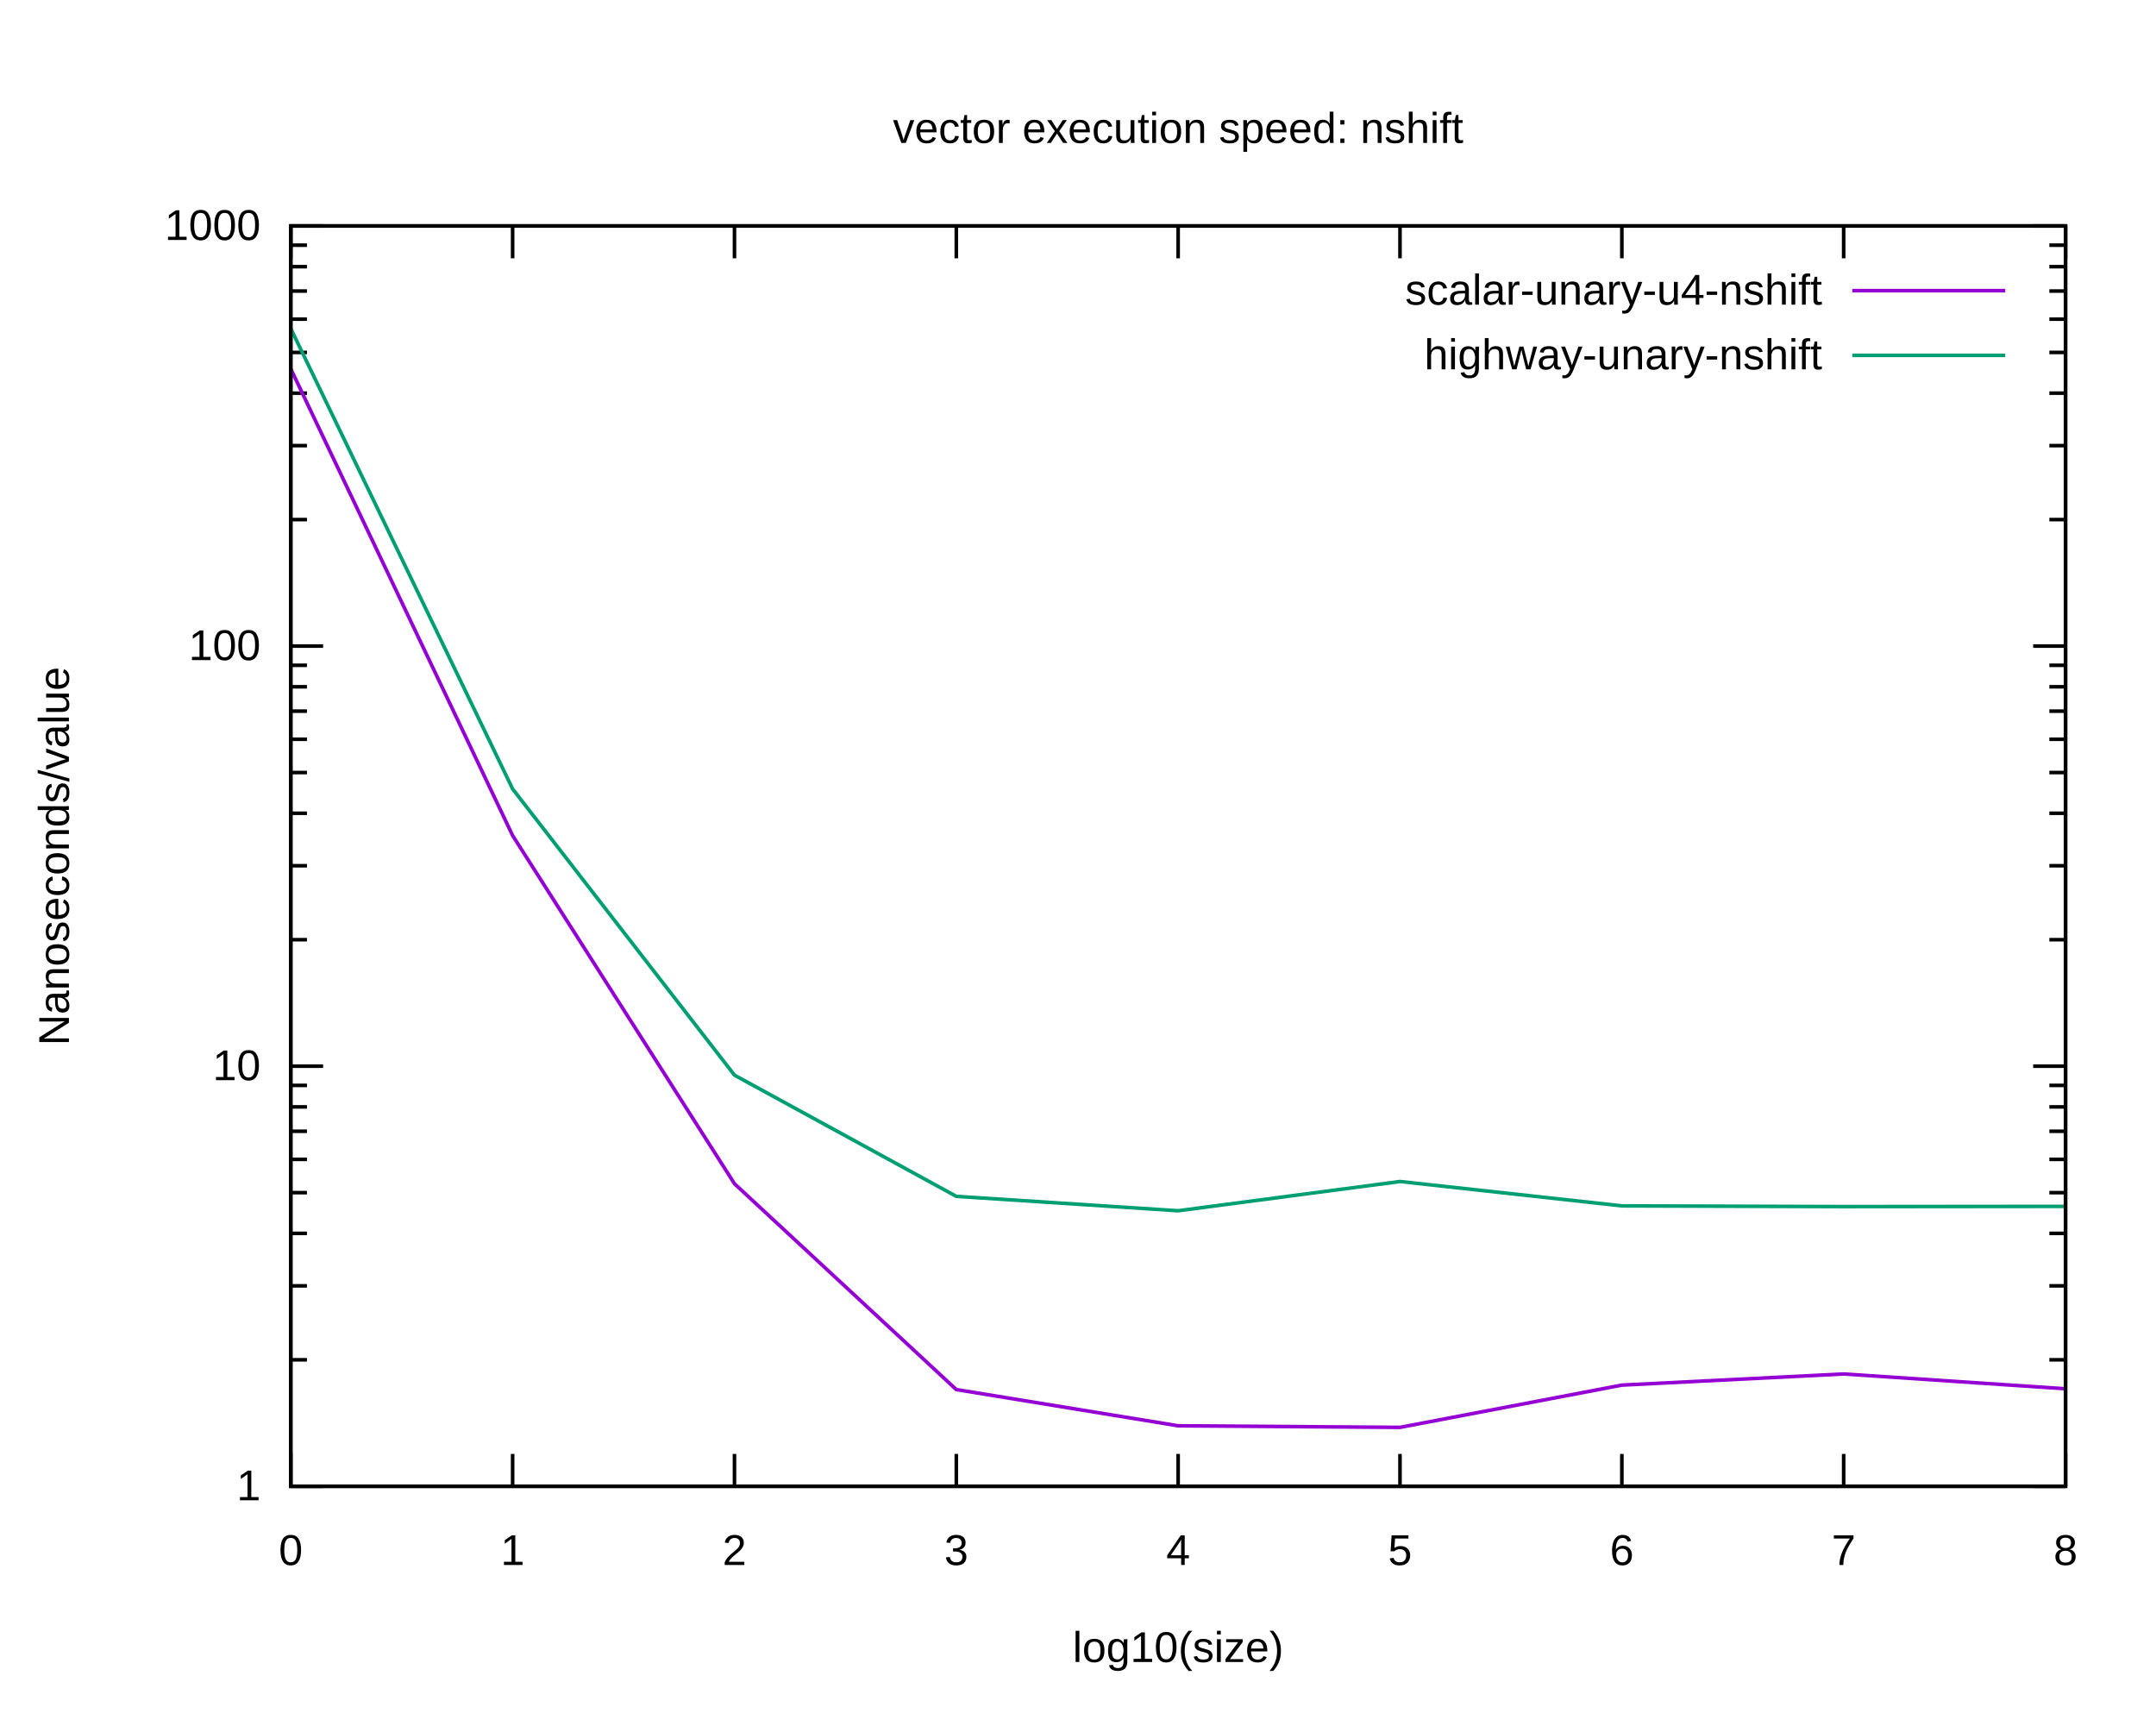
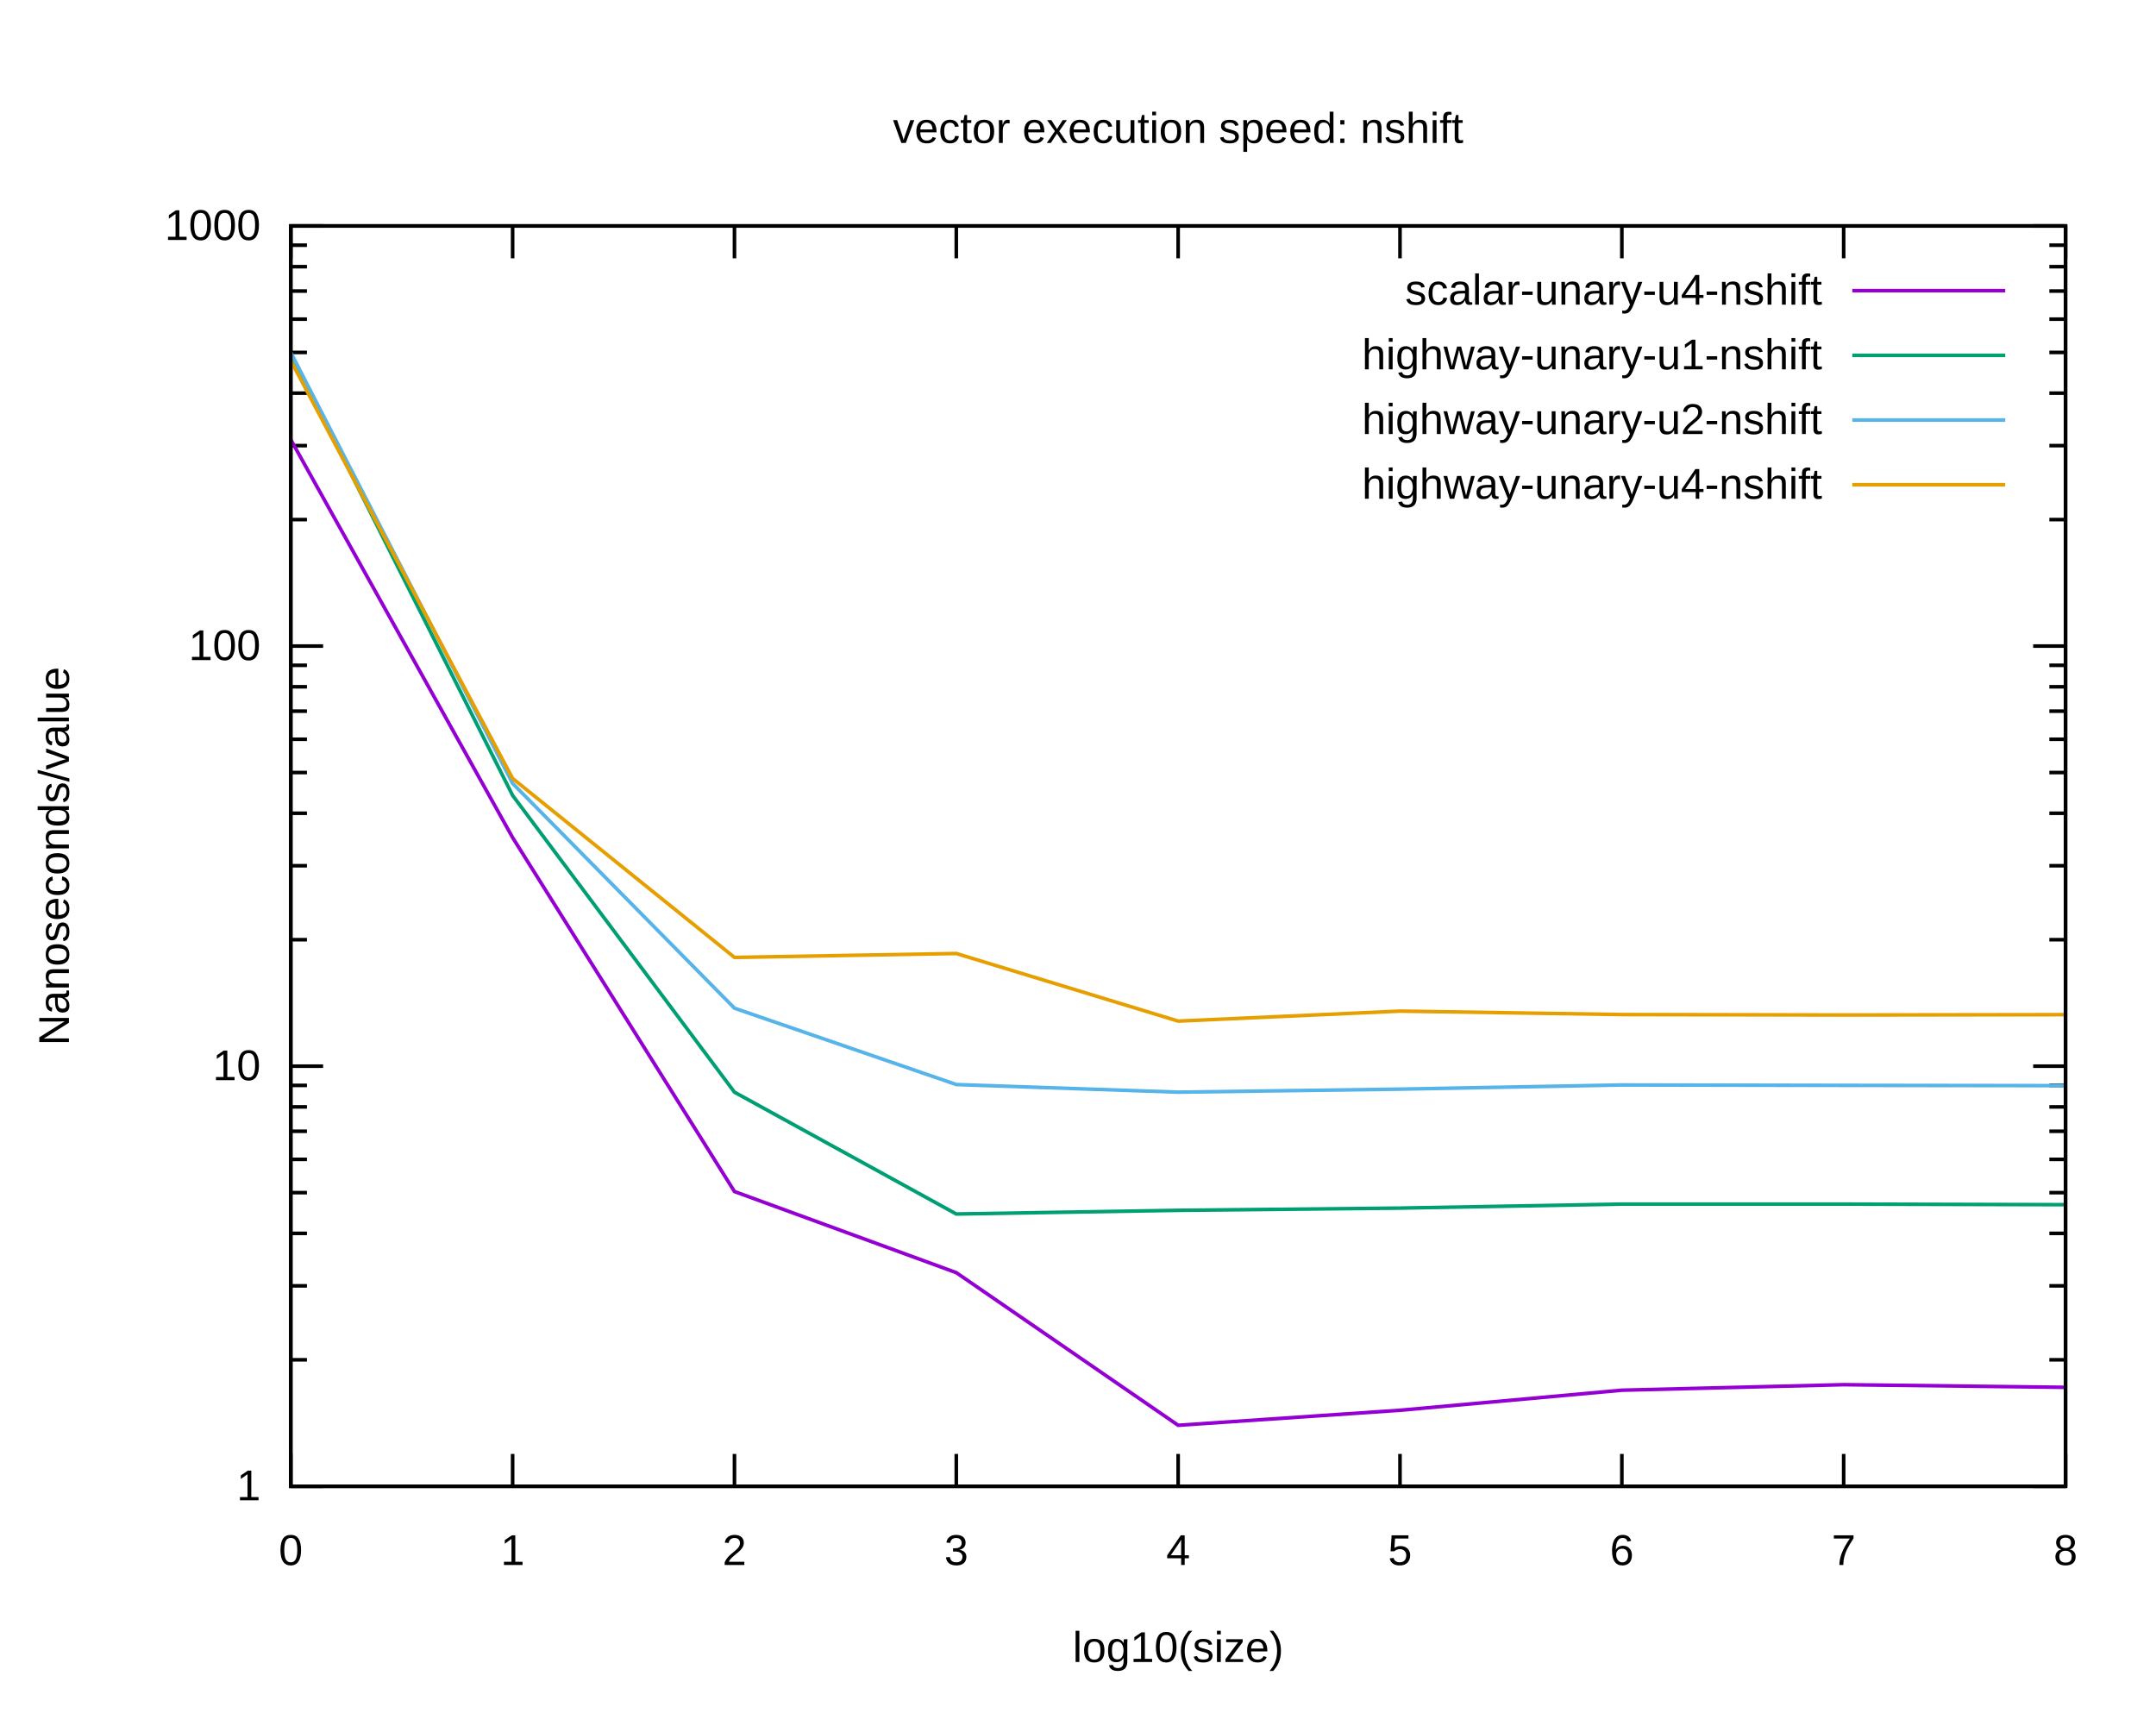
<svg xmlns="http://www.w3.org/2000/svg" xmlns:xlink="http://www.w3.org/1999/xlink" viewBox="0 0 600 480">
  <g id="gnuplot_canvas">
    <rect x="0" y="0" width="600" height="480" fill="none" />
    <defs>
      <circle id="gpDot" r="0.5" stroke-width="0.5" stroke="currentColor" />
      <path id="gpPt0" stroke-width="0.222" stroke="currentColor" d="M-1,0 h2 M0,-1 v2" />
      <path id="gpPt1" stroke-width="0.222" stroke="currentColor" d="M-1,-1 L1,1 M1,-1 L-1,1" />
      <path id="gpPt2" stroke-width="0.222" stroke="currentColor" d="M-1,0 L1,0 M0,-1 L0,1 M-1,-1 L1,1 M-1,1 L1,-1" />
      <rect id="gpPt3" stroke-width="0.222" stroke="currentColor" x="-1" y="-1" width="2" height="2" />
      <rect id="gpPt4" stroke-width="0.222" stroke="currentColor" fill="currentColor" x="-1" y="-1" width="2" height="2" />
      <circle id="gpPt5" stroke-width="0.222" stroke="currentColor" cx="0" cy="0" r="1" />
      <use xlink:href="#gpPt5" id="gpPt6" fill="currentColor" stroke="none" />
      <path id="gpPt7" stroke-width="0.222" stroke="currentColor" d="M0,-1.33 L-1.33,0.67 L1.33,0.67 z" />
      <use xlink:href="#gpPt7" id="gpPt8" fill="currentColor" stroke="none" />
      <use xlink:href="#gpPt7" id="gpPt9" stroke="currentColor" transform="rotate(180)" />
      <use xlink:href="#gpPt9" id="gpPt10" fill="currentColor" stroke="none" />
      <use xlink:href="#gpPt3" id="gpPt11" stroke="currentColor" transform="rotate(45)" />
      <use xlink:href="#gpPt11" id="gpPt12" fill="currentColor" stroke="none" />
      <path id="gpPt13" stroke-width="0.222" stroke="currentColor" d="M0,1.330 L1.265,0.411 L0.782,-1.067 L-0.782,-1.076 L-1.265,0.411 z" />
      <use xlink:href="#gpPt13" id="gpPt14" fill="currentColor" stroke="none" />
      <filter id="textbox" filterUnits="objectBoundingBox" x="0" y="0" height="1" width="1">
        <feFlood flood-color="white" flood-opacity="1" result="bgnd" />
        <feComposite in="SourceGraphic" in2="bgnd" operator="atop" />
      </filter>
      <filter id="greybox" filterUnits="objectBoundingBox" x="0" y="0" height="1" width="1">
        <feFlood flood-color="lightgrey" flood-opacity="1" result="grey" />
        <feComposite in="SourceGraphic" in2="grey" operator="atop" />
      </filter>
    </defs>
    <g fill="none" color="white" stroke="currentColor" stroke-width="1.00" stroke-linecap="butt" stroke-linejoin="miter">
</g>
    <g fill="none" color="black" stroke="currentColor" stroke-width="1.00" stroke-linecap="butt" stroke-linejoin="miter">
      <path stroke="black" d="M80.92,413.54 L89.92,413.54 M574.82,413.54 L565.82,413.54  " />
      <g transform="translate(72.53,417.44)" stroke="none" fill="black" font-family="Arial" font-size="12.00" text-anchor="end">
        <text>
          <tspan font-family="Arial"> 1</tspan>
        </text>
      </g>
    </g>
    <g fill="none" color="black" stroke="currentColor" stroke-width="1.00" stroke-linecap="butt" stroke-linejoin="miter">
      <path stroke="black" d="M80.92,378.35 L85.42,378.35 M574.82,378.35 L570.32,378.35 M80.92,357.77 L85.42,357.77 M574.82,357.77 L570.32,357.77   M80.92,343.17 L85.42,343.17 M574.82,343.17 L570.32,343.17 M80.92,331.84 L85.42,331.84 M574.82,331.84 L570.32,331.84   M80.92,322.58 L85.42,322.58 M574.82,322.58 L570.32,322.58 M80.92,314.76 L85.42,314.76 M574.82,314.76 L570.32,314.76   M80.92,307.98 L85.42,307.98 M574.82,307.98 L570.32,307.98 M80.92,302.00 L85.42,302.00 M574.82,302.00 L570.32,302.00   M80.92,296.65 L89.92,296.65 M574.82,296.65 L565.82,296.65  " />
      <g transform="translate(72.53,300.55)" stroke="none" fill="black" font-family="Arial" font-size="12.00" text-anchor="end">
        <text>
          <tspan font-family="Arial"> 10</tspan>
        </text>
      </g>
    </g>
    <g fill="none" color="black" stroke="currentColor" stroke-width="1.00" stroke-linecap="butt" stroke-linejoin="miter">
      <path stroke="black" d="M80.92,261.46 L85.42,261.46 M574.82,261.46 L570.32,261.46 M80.92,240.88 L85.42,240.88 M574.82,240.88 L570.32,240.88   M80.92,226.28 L85.42,226.28 M574.82,226.28 L570.32,226.28 M80.92,214.95 L85.42,214.95 M574.82,214.95 L570.32,214.95   M80.92,205.69 L85.42,205.69 M574.82,205.69 L570.32,205.69 M80.92,197.87 L85.42,197.87 M574.82,197.87 L570.32,197.87   M80.92,191.09 L85.42,191.09 M574.82,191.09 L570.32,191.09 M80.92,185.11 L85.42,185.11 M574.82,185.11 L570.32,185.11   M80.92,179.76 L89.92,179.76 M574.82,179.76 L565.82,179.76  " />
      <g transform="translate(72.53,183.66)" stroke="none" fill="black" font-family="Arial" font-size="12.00" text-anchor="end">
        <text>
          <tspan font-family="Arial"> 100</tspan>
        </text>
      </g>
    </g>
    <g fill="none" color="black" stroke="currentColor" stroke-width="1.00" stroke-linecap="butt" stroke-linejoin="miter">
      <path stroke="black" d="M80.92,144.57 L85.42,144.57 M574.82,144.57 L570.32,144.57 M80.92,123.99 L85.42,123.99 M574.82,123.99 L570.32,123.99   M80.92,109.39 L85.42,109.39 M574.82,109.39 L570.32,109.39 M80.92,98.06 L85.42,98.06 M574.82,98.06 L570.32,98.06   M80.92,88.80 L85.42,88.80 M574.82,88.80 L570.32,88.80 M80.92,80.98 L85.42,80.98 M574.82,80.98 L570.32,80.98   M80.92,74.20 L85.42,74.20 M574.82,74.20 L570.32,74.20 M80.92,68.22 L85.42,68.22 M574.82,68.22 L570.32,68.22   M80.92,62.87 L89.92,62.87 M574.82,62.87 L565.82,62.87  " />
      <g transform="translate(72.53,66.77)" stroke="none" fill="black" font-family="Arial" font-size="12.00" text-anchor="end">
        <text>
          <tspan font-family="Arial"> 1000</tspan>
        </text>
      </g>
    </g>
    <g fill="none" color="black" stroke="currentColor" stroke-width="1.00" stroke-linecap="butt" stroke-linejoin="miter">
      <path stroke="black" d="M80.92,413.54 L80.92,404.54 M80.92,62.87 L80.92,71.87  " />
      <g transform="translate(80.92,435.44)" stroke="none" fill="black" font-family="Arial" font-size="12.00" text-anchor="middle">
        <text>
          <tspan font-family="Arial"> 0</tspan>
        </text>
      </g>
    </g>
    <g fill="none" color="black" stroke="currentColor" stroke-width="1.00" stroke-linecap="butt" stroke-linejoin="miter">
      <path stroke="black" d="M142.66,413.54 L142.66,404.54 M142.66,62.87 L142.66,71.87  " />
      <g transform="translate(142.66,435.44)" stroke="none" fill="black" font-family="Arial" font-size="12.00" text-anchor="middle">
        <text>
          <tspan font-family="Arial"> 1</tspan>
        </text>
      </g>
    </g>
    <g fill="none" color="black" stroke="currentColor" stroke-width="1.00" stroke-linecap="butt" stroke-linejoin="miter">
      <path stroke="black" d="M204.40,413.54 L204.40,404.54 M204.40,62.87 L204.40,71.87  " />
      <g transform="translate(204.40,435.44)" stroke="none" fill="black" font-family="Arial" font-size="12.00" text-anchor="middle">
        <text>
          <tspan font-family="Arial"> 2</tspan>
        </text>
      </g>
    </g>
    <g fill="none" color="black" stroke="currentColor" stroke-width="1.00" stroke-linecap="butt" stroke-linejoin="miter">
      <path stroke="black" d="M266.13,413.54 L266.13,404.54 M266.13,62.87 L266.13,71.87  " />
      <g transform="translate(266.13,435.44)" stroke="none" fill="black" font-family="Arial" font-size="12.00" text-anchor="middle">
        <text>
          <tspan font-family="Arial"> 3</tspan>
        </text>
      </g>
    </g>
    <g fill="none" color="black" stroke="currentColor" stroke-width="1.00" stroke-linecap="butt" stroke-linejoin="miter">
      <path stroke="black" d="M327.87,413.54 L327.87,404.54 M327.87,62.87 L327.87,71.87  " />
      <g transform="translate(327.87,435.44)" stroke="none" fill="black" font-family="Arial" font-size="12.00" text-anchor="middle">
        <text>
          <tspan font-family="Arial"> 4</tspan>
        </text>
      </g>
    </g>
    <g fill="none" color="black" stroke="currentColor" stroke-width="1.00" stroke-linecap="butt" stroke-linejoin="miter">
      <path stroke="black" d="M389.61,413.54 L389.61,404.54 M389.61,62.87 L389.61,71.87  " />
      <g transform="translate(389.61,435.44)" stroke="none" fill="black" font-family="Arial" font-size="12.00" text-anchor="middle">
        <text>
          <tspan font-family="Arial"> 5</tspan>
        </text>
      </g>
    </g>
    <g fill="none" color="black" stroke="currentColor" stroke-width="1.00" stroke-linecap="butt" stroke-linejoin="miter">
      <path stroke="black" d="M451.35,413.54 L451.35,404.54 M451.35,62.87 L451.35,71.87  " />
      <g transform="translate(451.35,435.44)" stroke="none" fill="black" font-family="Arial" font-size="12.00" text-anchor="middle">
        <text>
          <tspan font-family="Arial"> 6</tspan>
        </text>
      </g>
    </g>
    <g fill="none" color="black" stroke="currentColor" stroke-width="1.00" stroke-linecap="butt" stroke-linejoin="miter">
      <path stroke="black" d="M513.08,413.54 L513.08,404.54 M513.08,62.87 L513.08,71.87  " />
      <g transform="translate(513.08,435.44)" stroke="none" fill="black" font-family="Arial" font-size="12.00" text-anchor="middle">
        <text>
          <tspan font-family="Arial"> 7</tspan>
        </text>
      </g>
    </g>
    <g fill="none" color="black" stroke="currentColor" stroke-width="1.00" stroke-linecap="butt" stroke-linejoin="miter">
      <path stroke="black" d="M574.82,413.54 L574.82,404.54 M574.82,62.87 L574.82,71.87  " />
      <g transform="translate(574.82,435.44)" stroke="none" fill="black" font-family="Arial" font-size="12.00" text-anchor="middle">
        <text>
          <tspan font-family="Arial"> 8</tspan>
        </text>
      </g>
    </g>
    <g fill="none" color="black" stroke="currentColor" stroke-width="1.00" stroke-linecap="butt" stroke-linejoin="miter">
</g>
    <g fill="none" color="black" stroke="currentColor" stroke-width="1.00" stroke-linecap="butt" stroke-linejoin="miter">
      <path stroke="black" d="M80.92,62.87 L80.92,413.54 L574.82,413.54 L574.82,62.87 L80.92,62.87 Z  " />
    </g>
    <g fill="none" color="black" stroke="currentColor" stroke-width="1.00" stroke-linecap="butt" stroke-linejoin="miter">
      <g transform="translate(19.18,238.21) rotate(270)" stroke="none" fill="black" font-family="Arial" font-size="12.00" text-anchor="middle">
        <text>
          <tspan font-family="Arial">Nanoseconds/value</tspan>
        </text>
      </g>
    </g>
    <g fill="none" color="black" stroke="currentColor" stroke-width="1.00" stroke-linecap="butt" stroke-linejoin="miter">
      <g transform="translate(327.87,462.44)" stroke="none" fill="black" font-family="Arial" font-size="12.00" text-anchor="middle">
        <text>
          <tspan font-family="Arial">log10(size)</tspan>
        </text>
      </g>
    </g>
    <g fill="none" color="black" stroke="currentColor" stroke-width="1.00" stroke-linecap="butt" stroke-linejoin="miter">
</g>
    <g id="gnuplot_plot_1">
      <g fill="none" color="black" stroke="currentColor" stroke-width="1.00" stroke-linecap="butt" stroke-linejoin="miter">
        <g transform="translate(507.09,84.77)" stroke="none" fill="black" font-family="Arial" font-size="12.00" text-anchor="end">
          <text>
            <tspan font-family="Arial">scalar-unary-u4-nshift</tspan>
          </text>
        </g>
      </g>
      <g fill="none" color="black" stroke="currentColor" stroke-width="1.00" stroke-linecap="butt" stroke-linejoin="miter">
-         <path stroke="rgb(148,   0, 211)" d="M515.48,80.87 L558.04,80.87 M80.92,102.62 L142.66,232.48 L204.40,329.36 L266.13,386.63 L327.87,396.71 L389.61,397.15   L451.35,385.39 L513.08,382.29 L574.82,386.41  " />
+         <path stroke="rgb(148,   0, 211)" d="M515.48,80.87 L558.04,80.87 M80.92,122.32 L142.66,233.05 L204.40,331.53 L266.13,354.10 L327.87,396.57 L389.61,392.39   L451.35,386.81 L513.08,385.27 L574.82,386.01  " />
      </g>
    </g>
    <g id="gnuplot_plot_2">
      <g fill="none" color="black" stroke="currentColor" stroke-width="1.00" stroke-linecap="butt" stroke-linejoin="miter">
        <g transform="translate(507.09,102.77)" stroke="none" fill="black" font-family="Arial" font-size="12.00" text-anchor="end">
          <text>
-             <tspan font-family="Arial">highway-unary-nshift</tspan>
-           </text>
-         </g>
-       </g>
-       <g fill="none" color="black" stroke="currentColor" stroke-width="1.00" stroke-linecap="butt" stroke-linejoin="miter">
-         <path stroke="rgb(  0, 158, 115)" d="M515.48,98.87 L558.04,98.87 M80.92,91.41 L142.66,219.51 L204.40,299.15 L266.13,332.87 L327.87,336.88 L389.61,328.74   L451.35,335.52 L513.08,335.72 L574.82,335.66  " />
-       </g>
-     </g>
-     <g fill="none" color="white" stroke="rgb(  0, 158, 115)" stroke-width="2.00" stroke-linecap="butt" stroke-linejoin="miter">
+             <tspan font-family="Arial">highway-unary-u1-nshift</tspan>
+           </text>
+         </g>
+       </g>
+       <g fill="none" color="black" stroke="currentColor" stroke-width="1.00" stroke-linecap="butt" stroke-linejoin="miter">
+         <path stroke="rgb(  0, 158, 115)" d="M515.48,98.87 L558.04,98.87 M80.92,98.47 L142.66,221.32 L204.40,303.89 L266.13,337.78 L327.87,336.76 L389.61,336.14   L451.35,335.03 L513.08,335.03 L574.82,335.19  " />
+       </g>
+     </g>
+     <g id="gnuplot_plot_3">
+       <g fill="none" color="black" stroke="currentColor" stroke-width="1.00" stroke-linecap="butt" stroke-linejoin="miter">
+         <g transform="translate(507.09,120.77)" stroke="none" fill="black" font-family="Arial" font-size="12.00" text-anchor="end">
+           <text>
+             <tspan font-family="Arial">highway-unary-u2-nshift</tspan>
+           </text>
+         </g>
+       </g>
+       <g fill="none" color="black" stroke="currentColor" stroke-width="1.00" stroke-linecap="butt" stroke-linejoin="miter">
+         <path stroke="rgb( 86, 180, 233)" d="M515.48,116.87 L558.04,116.87 M80.92,98.06 L142.66,217.98 L204.40,280.52 L266.13,301.76 L327.87,303.88 L389.61,303.04   L451.35,301.88 L513.08,301.99 L574.82,302.07  " />
+       </g>
+     </g>
+     <g id="gnuplot_plot_4">
+       <g fill="none" color="black" stroke="currentColor" stroke-width="1.00" stroke-linecap="butt" stroke-linejoin="miter">
+         <g transform="translate(507.09,138.77)" stroke="none" fill="black" font-family="Arial" font-size="12.00" text-anchor="end">
+           <text>
+             <tspan font-family="Arial">highway-unary-u4-nshift</tspan>
+           </text>
+         </g>
+       </g>
+       <g fill="none" color="black" stroke="currentColor" stroke-width="1.00" stroke-linecap="butt" stroke-linejoin="miter">
+         <path stroke="rgb(230, 159,   0)" d="M515.48,134.87 L558.04,134.87 M80.92,100.34 L142.66,216.60 L204.40,266.39 L266.13,265.30 L327.87,284.11 L389.61,281.33   L451.35,282.29 L513.08,282.41 L574.82,282.32  " />
+       </g>
+     </g>
+     <g fill="none" color="white" stroke="rgb(230, 159,   0)" stroke-width="2.00" stroke-linecap="butt" stroke-linejoin="miter">
</g>
    <g fill="none" color="black" stroke="currentColor" stroke-width="2.00" stroke-linecap="butt" stroke-linejoin="miter">
</g>
    <g fill="none" color="black" stroke="black" stroke-width="1.00" stroke-linecap="butt" stroke-linejoin="miter">
</g>
    <g fill="none" color="black" stroke="currentColor" stroke-width="1.00" stroke-linecap="butt" stroke-linejoin="miter">
      <path stroke="black" d="M80.92,62.87 L80.92,413.54 L574.82,413.54 L574.82,62.87 L80.92,62.87 Z  " />
    </g>
    <g fill="none" color="black" stroke="currentColor" stroke-width="1.00" stroke-linecap="butt" stroke-linejoin="miter">
      <g transform="translate(327.87,39.77)" stroke="none" fill="black" font-family="Arial" font-size="12.00" text-anchor="middle">
        <text>
          <tspan font-family="Arial">vector execution speed: nshift</tspan>
        </text>
      </g>
    </g>
    <g fill="none" color="black" stroke="currentColor" stroke-width="1.00" stroke-linecap="butt" stroke-linejoin="miter">
</g>
  </g>
</svg>
